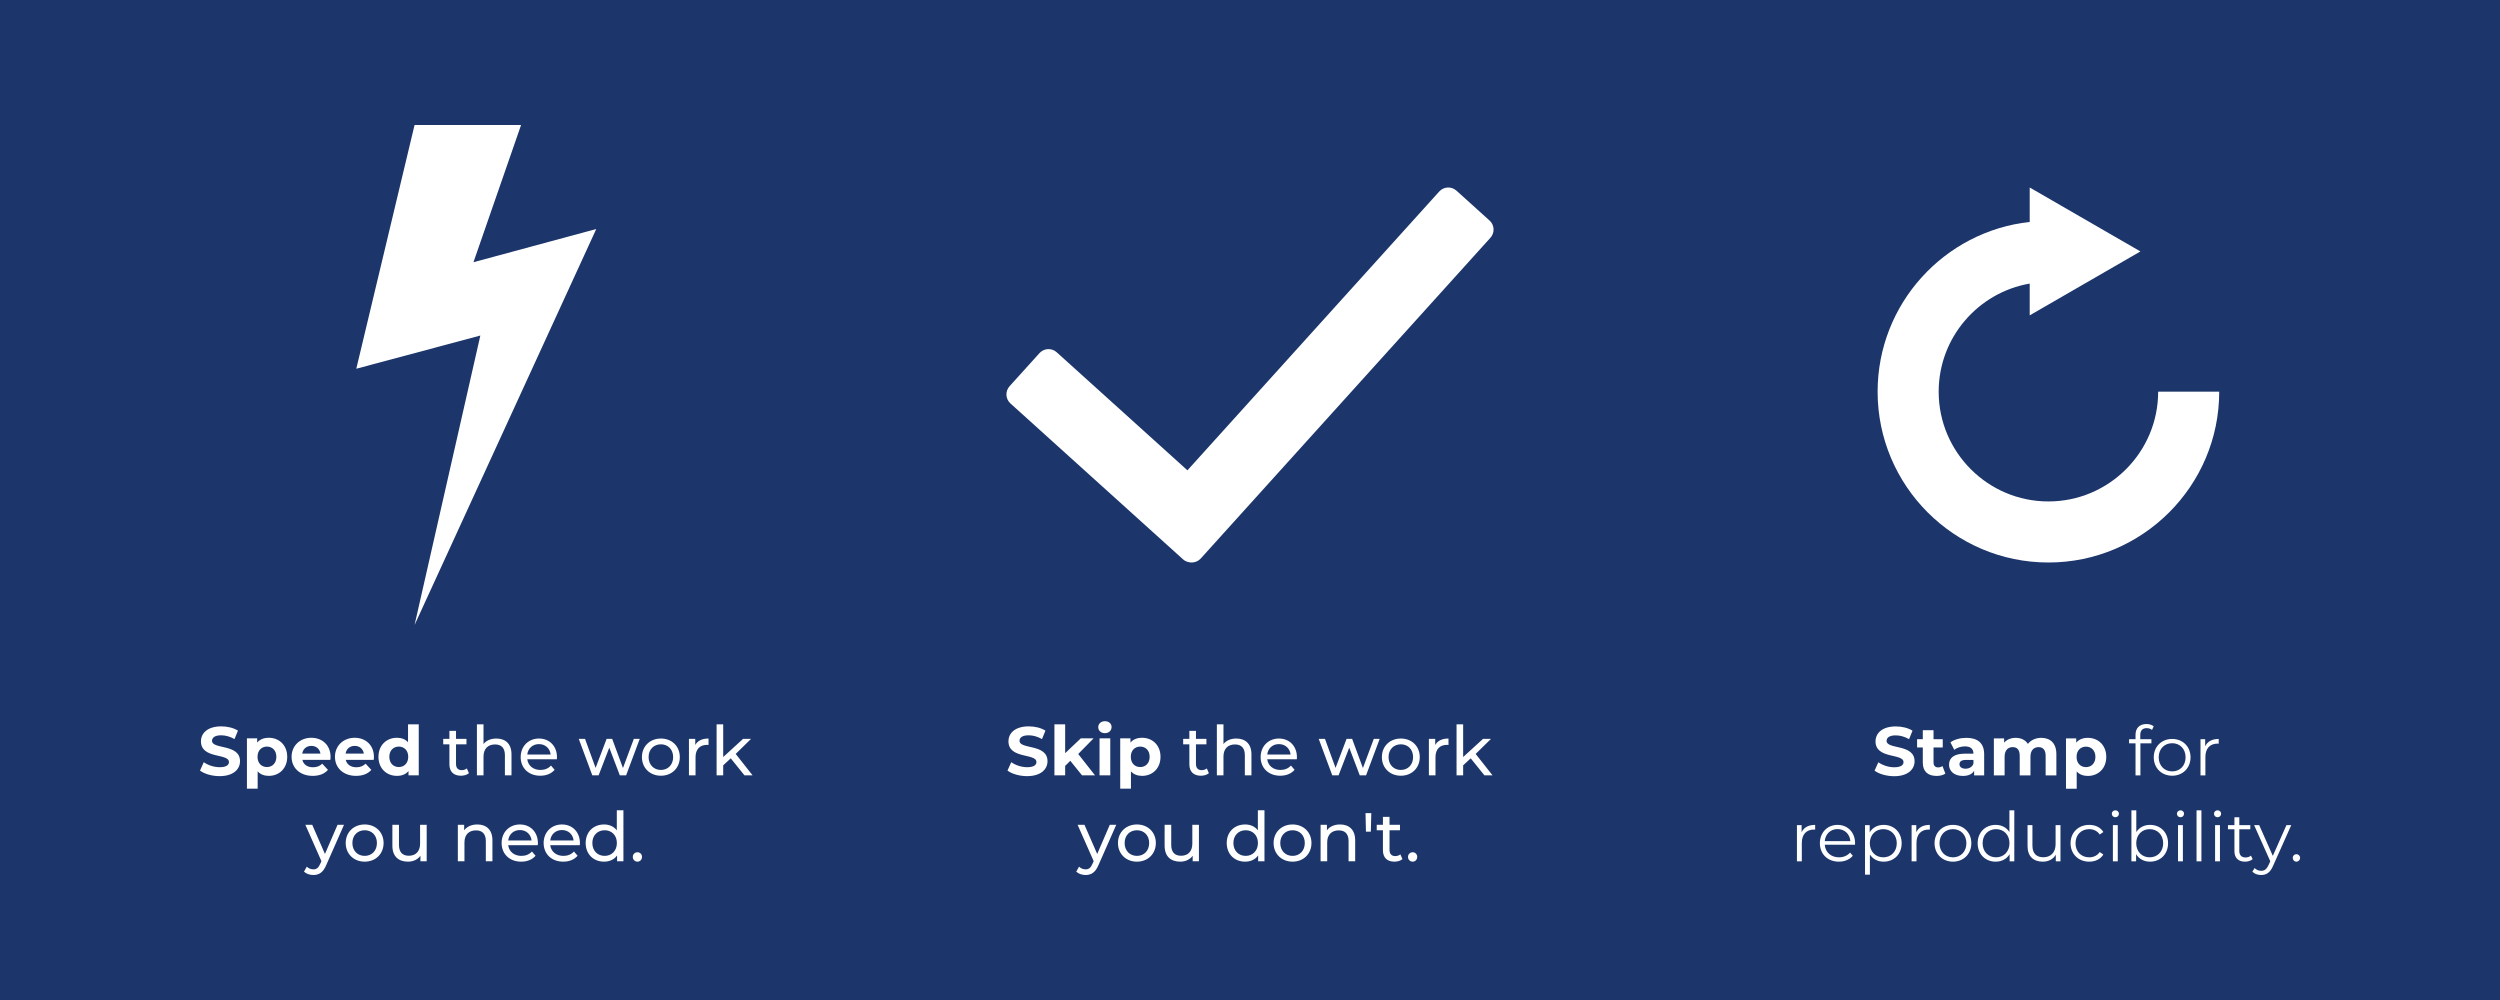
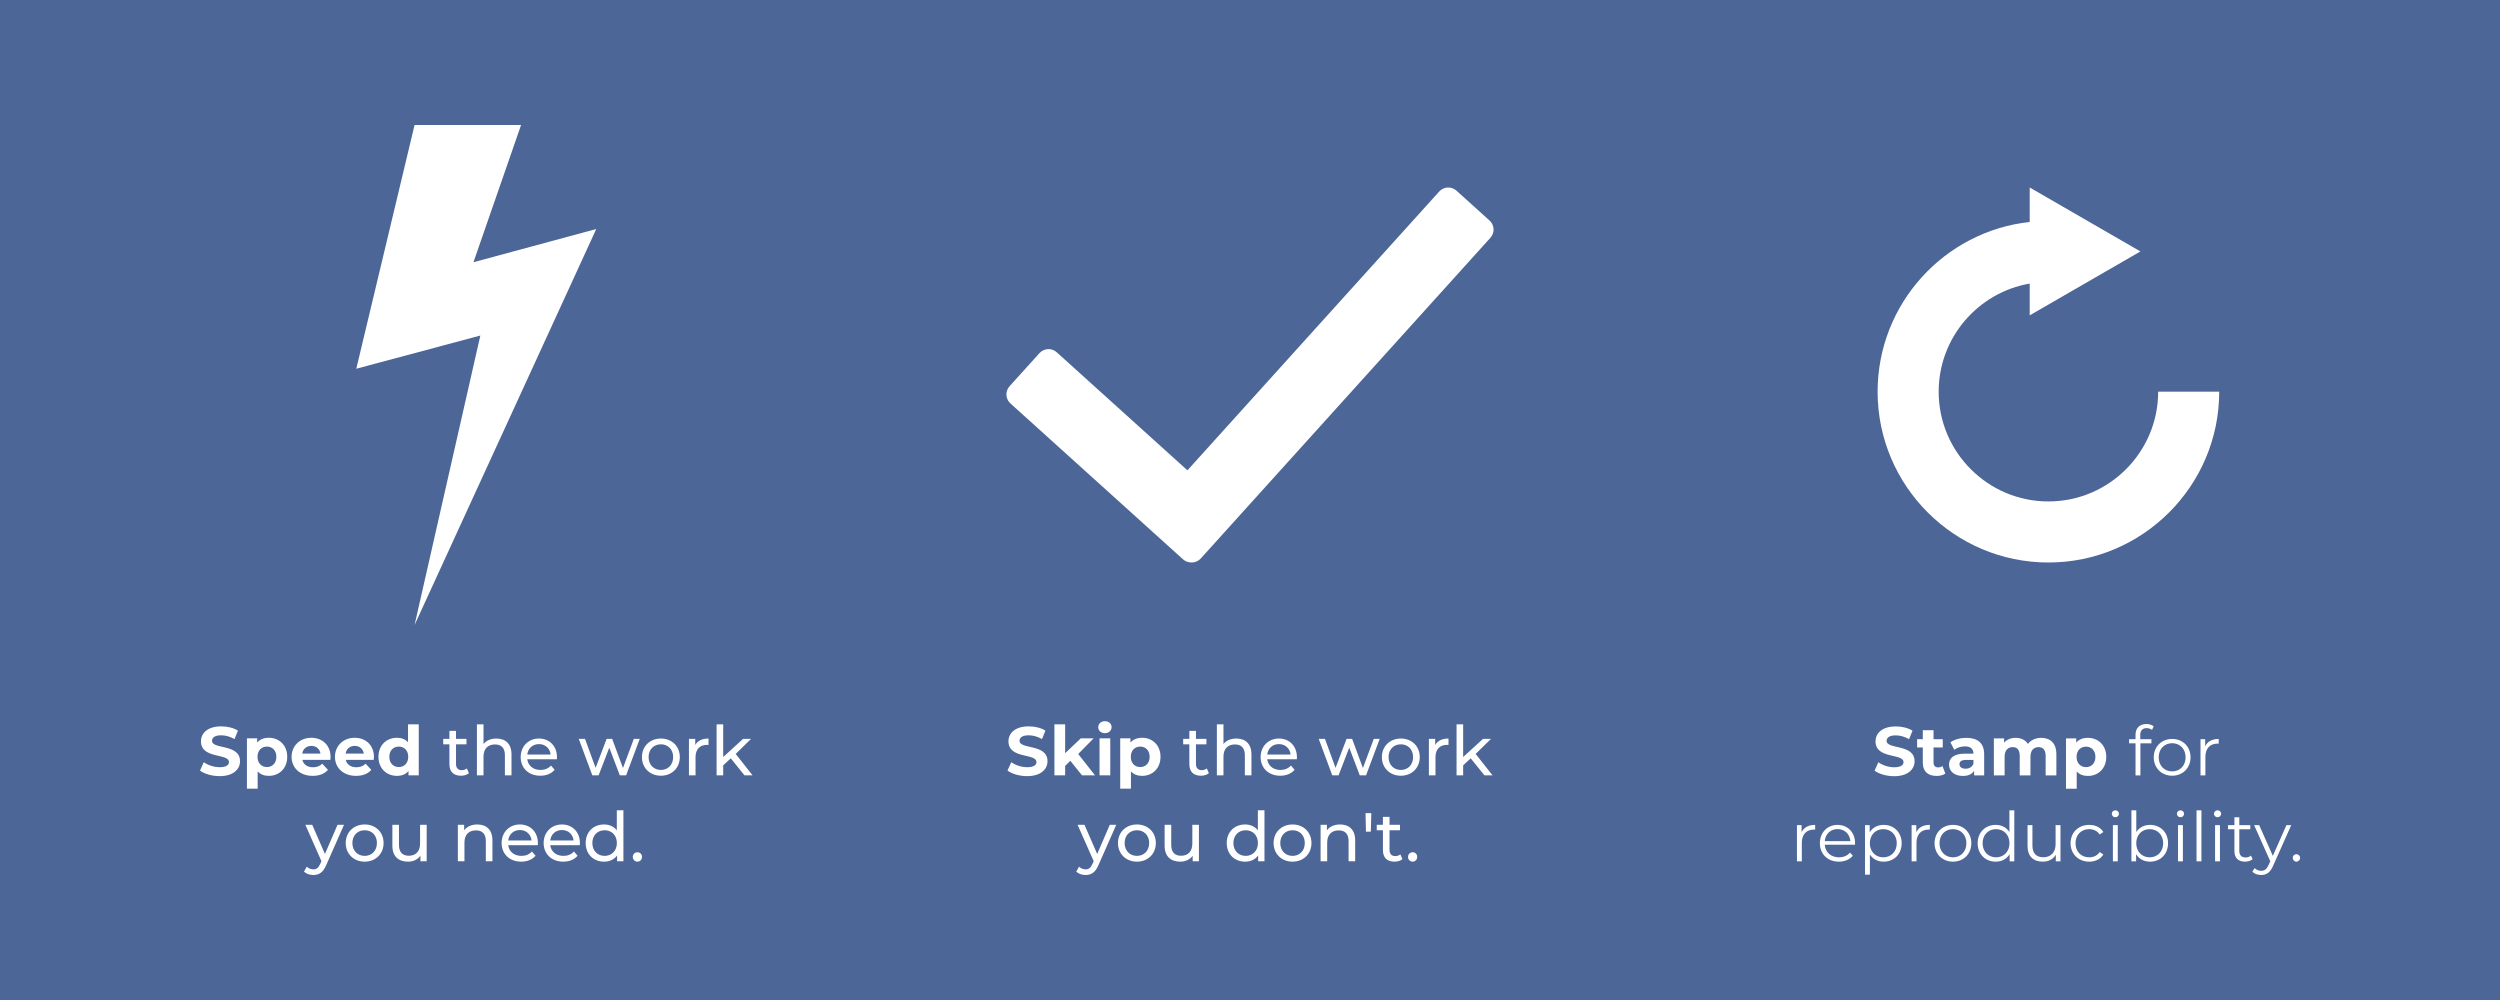
<svg xmlns="http://www.w3.org/2000/svg" width="1000" height="400" viewBox="0 0 1000 400" id="svg2" version="1.1">
  <defs id="defs4">
    <style id="style3422" type="text/css">
   
    .fil0 {fill:black}
   
  </style>
  </defs>
  <g id="layer1" transform="translate(0,-652.3622)">
    <text xml:space="preserve" style="font-style:normal;font-weight:normal;font-size:40px;line-height:125%;font-family:sans-serif;letter-spacing:0px;word-spacing:0px;fill:#000000;fill-opacity:1;stroke:none;stroke-width:1px;stroke-linecap:butt;stroke-linejoin:miter;stroke-opacity:1" x="308.571" y="338.076" id="text3336">
      <tspan id="tspan3338" x="308.571" y="338.076" />
    </text>
-     <rect style="fill:#1c366b;fill-opacity:1" id="rect3359" width="1000" height="400" x="0" y="652.362" />
+     <rect style="fill:#4c6697;fill-opacity:1" id="rect3359" width="1000" height="400" x="0" y="652.362" />
    <g style="font-style:normal;font-weight:normal;font-size:40px;line-height:125%;font-family:sans-serif;letter-spacing:0px;word-spacing:0px;fill:#ffffff;fill-opacity:1;stroke:none;stroke-width:1px;stroke-linecap:butt;stroke-linejoin:miter;stroke-opacity:1" id="text3361">
      <path style="font-style:normal;font-variant:normal;font-weight:bold;font-stretch:normal;font-size:27.5px;font-family:Montserrat;-inkscape-font-specification:'Montserrat Bold';fill:#ffffff" d="M 163.211 289.721 L 163.211 296.898 C 162.138 295.688 160.598 295.109 158.783 295.109 C 154.603 295.109 151.385 298.079 151.385 302.727 C 151.385 307.374 154.603 310.346 158.783 310.346 C 160.763 310.346 162.33 309.712 163.402 308.42 L 163.402 310.125 L 167.5 310.125 L 167.5 289.721 L 163.211 289.721 z M 190.766 289.721 L 190.766 310.125 L 193.406 310.125 L 193.406 302.617 C 193.406 299.455 195.22 297.777 198.025 297.777 C 200.528 297.777 201.959 299.179 201.959 302.039 L 201.959 310.125 L 204.598 310.125 L 204.598 301.738 C 204.598 297.448 202.096 295.412 198.549 295.412 C 196.321 295.412 194.506 296.211 193.406 297.613 L 193.406 289.721 L 190.766 289.721 z M 286.641 289.721 L 286.641 310.125 L 289.279 310.125 L 289.279 306.137 L 292.305 303.332 L 297.777 310.125 L 301.021 310.125 L 294.285 301.572 L 300.418 295.551 L 297.227 295.551 L 289.279 302.811 L 289.279 289.721 L 286.641 289.721 z M 88.498 290.545 C 83.026 290.545 80.385 293.267 80.385 296.539 C 80.385 303.689 91.578 301.216 91.578 304.818 C 91.578 306.001 90.505 306.881 87.865 306.881 C 85.555 306.881 83.134 306.056 81.512 304.873 L 80 308.227 C 81.705 309.547 84.785 310.455 87.838 310.455 C 93.338 310.455 96.006 307.706 96.006 304.488 C 96.006 297.421 84.812 299.868 84.812 296.32 C 84.812 295.11 85.831 294.119 88.471 294.119 C 90.176 294.119 92.017 294.615 93.805 295.633 L 95.18 292.25 C 93.392 291.123 90.918 290.545 88.498 290.545 z M 179.764 292.359 L 179.764 295.551 L 177.289 295.551 L 177.289 297.723 L 179.764 297.723 L 179.764 305.725 C 179.764 308.667 181.442 310.289 184.385 310.289 C 185.567 310.289 186.777 309.961 187.574 309.273 L 186.748 307.375 C 186.198 307.815 185.456 308.062 184.686 308.062 C 183.228 308.062 182.404 307.183 182.404 305.615 L 182.404 297.723 L 186.584 297.723 L 186.584 295.551 L 182.404 295.551 L 182.404 292.359 L 179.764 292.359 z M 107.518 295.109 C 105.538 295.109 103.944 295.743 102.871 297.035 L 102.871 295.33 L 98.773 295.33 L 98.773 315.461 L 103.062 315.461 L 103.062 308.557 C 104.162 309.767 105.675 310.346 107.518 310.346 C 111.67 310.346 114.889 307.374 114.889 302.727 C 114.889 298.079 111.67 295.109 107.518 295.109 z M 124.525 295.109 C 120.015 295.109 116.633 298.299 116.633 302.727 C 116.633 307.127 119.961 310.346 125.076 310.346 C 127.744 310.346 129.807 309.521 131.182 307.953 L 128.898 305.477 C 127.881 306.439 126.753 306.908 125.186 306.908 C 122.931 306.908 121.364 305.78 120.951 303.938 L 132.143 303.938 C 132.17 303.58 132.227 303.113 132.227 302.783 C 132.227 298.026 128.87 295.109 124.525 295.109 z M 141.875 295.109 C 137.365 295.109 133.982 298.299 133.982 302.727 C 133.982 307.127 137.309 310.346 142.424 310.346 C 145.091 310.346 147.154 309.521 148.529 307.953 L 146.246 305.477 C 145.229 306.439 144.103 306.908 142.535 306.908 C 140.28 306.908 138.711 305.78 138.299 303.938 L 149.492 303.938 C 149.52 303.58 149.574 303.113 149.574 302.783 C 149.574 298.026 146.22 295.109 141.875 295.109 z M 215.586 295.412 C 211.378 295.412 208.271 298.52 208.271 302.838 C 208.271 307.183 211.405 310.289 216.107 310.289 C 218.527 310.289 220.535 309.466 221.855 307.926 L 220.398 306.221 C 219.326 307.403 217.896 307.98 216.191 307.98 C 213.304 307.98 211.24 306.274 210.91 303.717 L 222.736 303.717 C 222.764 303.469 222.791 303.14 222.791 302.92 C 222.791 298.437 219.793 295.412 215.586 295.412 z M 264.361 295.412 C 259.989 295.412 256.771 298.493 256.771 302.838 C 256.771 307.183 259.989 310.289 264.361 310.289 C 268.734 310.289 271.924 307.183 271.924 302.838 C 271.924 298.493 268.734 295.412 264.361 295.412 z M 283.412 295.412 C 280.855 295.412 279.04 296.293 278.105 297.998 L 278.105 295.551 L 275.576 295.551 L 275.576 310.125 L 278.215 310.125 L 278.215 302.865 C 278.215 299.675 279.976 297.943 282.809 297.943 C 283.001 297.943 283.192 297.943 283.412 297.971 L 283.412 295.412 z M 231.504 295.551 L 236.922 310.125 L 239.451 310.125 L 243.715 299.07 L 247.922 310.125 L 250.451 310.125 L 255.896 295.551 L 253.531 295.551 L 249.188 307.211 L 244.869 295.551 L 242.643 295.551 L 238.242 307.154 L 234.008 295.551 L 231.504 295.551 z M 215.586 297.641 C 218.143 297.641 219.985 299.373 220.26 301.82 L 210.91 301.82 C 211.185 299.345 213.056 297.641 215.586 297.641 z M 264.361 297.723 C 267.166 297.723 269.256 299.73 269.256 302.838 C 269.256 305.945 267.166 307.98 264.361 307.98 C 261.556 307.98 259.439 305.945 259.439 302.838 C 259.439 299.73 261.556 297.723 264.361 297.723 z M 124.553 298.355 C 126.478 298.355 127.881 299.566 128.184 301.436 L 120.896 301.436 C 121.199 299.538 122.6 298.355 124.553 298.355 z M 141.902 298.355 C 143.827 298.355 145.229 299.566 145.531 301.436 L 138.244 301.436 C 138.547 299.538 139.95 298.355 141.902 298.355 z M 106.775 298.631 C 108.92 298.631 110.543 300.169 110.543 302.727 C 110.543 305.284 108.92 306.824 106.775 306.824 C 104.63 306.824 103.008 305.284 103.008 302.727 C 103.008 300.169 104.63 298.631 106.775 298.631 z M 159.525 298.631 C 161.643 298.631 163.293 300.169 163.293 302.727 C 163.293 305.284 161.643 306.824 159.525 306.824 C 157.38 306.824 155.73 305.284 155.73 302.727 C 155.73 300.169 157.38 298.631 159.525 298.631 z M 246.725 324.096 L 246.725 332.125 C 245.515 330.558 243.699 329.787 241.637 329.787 C 237.374 329.787 234.268 332.758 234.268 337.213 C 234.268 341.668 237.374 344.664 241.637 344.664 C 243.782 344.664 245.651 343.839 246.834 342.189 L 246.834 344.5 L 249.365 344.5 L 249.365 324.096 L 246.725 324.096 z M 145.875 329.787 C 141.502 329.787 138.285 332.868 138.285 337.213 C 138.285 341.558 141.502 344.664 145.875 344.664 C 150.248 344.664 153.438 341.558 153.438 337.213 C 153.438 332.868 150.248 329.787 145.875 329.787 z M 190.922 329.787 C 188.612 329.787 186.74 330.64 185.668 332.125 L 185.668 329.926 L 183.139 329.926 L 183.139 344.5 L 185.779 344.5 L 185.779 336.992 C 185.779 333.83 187.593 332.152 190.398 332.152 C 192.901 332.152 194.332 333.554 194.332 336.414 L 194.332 344.5 L 196.971 344.5 L 196.971 336.113 C 196.971 331.823 194.469 329.787 190.922 329.787 z M 207.959 329.787 C 203.751 329.787 200.645 332.895 200.645 337.213 C 200.645 341.558 203.778 344.664 208.48 344.664 C 210.9 344.664 212.909 343.841 214.229 342.301 L 212.771 340.596 C 211.699 341.778 210.269 342.355 208.564 342.355 C 205.677 342.355 203.613 340.649 203.283 338.092 L 215.109 338.092 C 215.137 337.844 215.164 337.515 215.164 337.295 C 215.164 332.812 212.166 329.787 207.959 329.787 z M 224.77 329.787 C 220.562 329.787 217.455 332.895 217.455 337.213 C 217.455 341.558 220.59 344.664 225.293 344.664 C 227.713 344.664 229.721 343.841 231.041 342.301 L 229.582 340.596 C 228.51 341.778 227.08 342.355 225.375 342.355 C 222.488 342.355 220.426 340.649 220.096 338.092 L 231.92 338.092 C 231.947 337.844 231.975 337.515 231.975 337.295 C 231.975 332.812 228.977 329.787 224.77 329.787 z M 122.145 329.926 L 128.578 344.473 L 128.111 345.49 C 127.396 347.168 126.599 347.744 125.334 347.744 C 124.344 347.744 123.436 347.359 122.721 346.672 L 121.594 348.652 C 122.501 349.532 123.931 350 125.334 350 C 127.561 350 129.239 349.037 130.531 345.957 L 137.6 329.926 L 135.014 329.926 L 129.98 341.586 L 124.895 329.926 L 122.145 329.926 z M 156.951 329.926 L 156.951 338.312 C 156.951 342.603 159.453 344.664 163.221 344.664 C 165.283 344.664 167.099 343.813 168.172 342.301 L 168.172 344.5 L 170.674 344.5 L 170.674 329.926 L 168.033 329.926 L 168.033 337.461 C 168.033 340.596 166.273 342.301 163.523 342.301 C 161.021 342.301 159.592 340.87 159.592 338.01 L 159.592 329.926 L 156.951 329.926 z M 207.959 332.016 C 210.516 332.016 212.358 333.748 212.633 336.195 L 203.283 336.195 C 203.558 333.72 205.429 332.016 207.959 332.016 z M 224.77 332.016 C 227.327 332.016 229.17 333.748 229.445 336.195 L 220.096 336.195 C 220.371 333.72 222.24 332.016 224.77 332.016 z M 145.875 332.098 C 148.68 332.098 150.77 334.105 150.77 337.213 C 150.77 340.32 148.68 342.355 145.875 342.355 C 143.07 342.355 140.953 340.32 140.953 337.213 C 140.953 334.105 143.07 332.098 145.875 332.098 z M 241.857 332.098 C 244.635 332.098 246.752 334.105 246.752 337.213 C 246.752 340.32 244.635 342.355 241.857 342.355 C 239.052 342.355 236.934 340.32 236.934 337.213 C 236.934 334.105 239.052 332.098 241.857 332.098 z M 254.992 340.898 C 253.975 340.898 253.121 341.668 253.121 342.768 C 253.121 343.868 253.975 344.664 254.992 344.664 C 255.982 344.664 256.807 343.868 256.807 342.768 C 256.807 341.668 255.982 340.898 254.992 340.898 z " transform="translate(0,652.3622)" id="path4157" />
    </g>
    <g style="font-style:normal;font-weight:normal;font-size:40px;line-height:125%;font-family:sans-serif;letter-spacing:0px;word-spacing:0px;fill:#ffffff;fill-opacity:1;stroke:none;stroke-width:1px;stroke-linecap:butt;stroke-linejoin:miter;stroke-opacity:1" id="text3361-5">
      <path style="font-style:normal;font-variant:normal;font-weight:bold;font-stretch:normal;font-size:27.5px;font-family:Montserrat;-inkscape-font-specification:'Montserrat Bold';fill:#ffffff" d="M 441.963 288.482 C 440.368 288.482 439.295 289.527 439.295 290.875 C 439.295 292.223 440.368 293.268 441.963 293.268 C 443.558 293.268 444.629 292.223 444.629 290.793 C 444.629 289.473 443.558 288.482 441.963 288.482 z M 421.77 289.721 L 421.77 310.125 L 426.061 310.125 L 426.061 306.357 L 428.123 304.322 L 432.799 310.125 L 437.996 310.125 L 431.285 301.6 L 437.445 295.33 L 432.33 295.33 L 426.061 301.27 L 426.061 289.721 L 421.77 289.721 z M 486.746 289.721 L 486.746 310.125 L 489.387 310.125 L 489.387 302.617 C 489.387 299.455 491.201 297.777 494.006 297.777 C 496.508 297.777 497.939 299.179 497.939 302.039 L 497.939 310.125 L 500.578 310.125 L 500.578 301.738 C 500.578 297.448 498.077 295.412 494.529 295.412 C 492.302 295.412 490.487 296.211 489.387 297.613 L 489.387 289.721 L 486.746 289.721 z M 582.619 289.721 L 582.619 310.125 L 585.26 310.125 L 585.26 306.137 L 588.285 303.332 L 593.758 310.125 L 597.002 310.125 L 590.266 301.572 L 596.398 295.551 L 593.207 295.551 L 585.26 302.811 L 585.26 289.721 L 582.619 289.721 z M 411.494 290.545 C 406.022 290.545 403.383 293.267 403.383 296.539 C 403.383 303.689 414.574 301.216 414.574 304.818 C 414.574 306.001 413.501 306.881 410.861 306.881 C 408.551 306.881 406.132 306.056 404.51 304.873 L 402.996 308.227 C 404.701 309.547 407.781 310.455 410.834 310.455 C 416.334 310.455 419.002 307.706 419.002 304.488 C 419.002 297.421 407.809 299.868 407.809 296.32 C 407.809 295.11 408.827 294.119 411.467 294.119 C 413.172 294.119 415.015 294.615 416.803 295.633 L 418.178 292.25 C 416.39 291.123 413.914 290.545 411.494 290.545 z M 475.744 292.359 L 475.744 295.551 L 473.27 295.551 L 473.27 297.723 L 475.744 297.723 L 475.744 305.725 C 475.744 308.667 477.423 310.289 480.365 310.289 C 481.548 310.289 482.757 309.961 483.555 309.273 L 482.729 307.375 C 482.179 307.815 481.436 308.062 480.666 308.062 C 479.209 308.062 478.385 307.183 478.385 305.615 L 478.385 297.723 L 482.564 297.723 L 482.564 295.551 L 478.385 295.551 L 478.385 292.359 L 475.744 292.359 z M 456.834 295.109 C 454.854 295.109 453.258 295.743 452.186 297.035 L 452.186 295.33 L 448.088 295.33 L 448.088 315.461 L 452.379 315.461 L 452.379 308.557 C 453.479 309.767 454.991 310.346 456.834 310.346 C 460.986 310.346 464.203 307.374 464.203 302.727 C 464.203 298.079 460.986 295.109 456.834 295.109 z M 439.816 295.33 L 439.816 310.125 L 444.107 310.125 L 444.107 295.33 L 439.816 295.33 z M 511.566 295.412 C 507.359 295.412 504.252 298.52 504.252 302.838 C 504.252 307.183 507.385 310.289 512.088 310.289 C 514.508 310.289 516.516 309.466 517.836 307.926 L 516.379 306.221 C 515.306 307.403 513.877 307.98 512.172 307.98 C 509.284 307.98 507.221 306.274 506.891 303.717 L 518.717 303.717 C 518.744 303.469 518.771 303.14 518.771 302.92 C 518.771 298.437 515.774 295.412 511.566 295.412 z M 560.342 295.412 C 555.969 295.412 552.752 298.493 552.752 302.838 C 552.752 307.183 555.969 310.289 560.342 310.289 C 564.714 310.289 567.904 307.183 567.904 302.838 C 567.904 298.493 564.714 295.412 560.342 295.412 z M 579.393 295.412 C 576.835 295.412 575.021 296.293 574.086 297.998 L 574.086 295.551 L 571.555 295.551 L 571.555 310.125 L 574.195 310.125 L 574.195 302.865 C 574.195 299.675 575.957 297.943 578.789 297.943 C 578.982 297.943 579.173 297.943 579.393 297.971 L 579.393 295.412 z M 527.484 295.551 L 532.902 310.125 L 535.432 310.125 L 539.695 299.07 L 543.902 310.125 L 546.432 310.125 L 551.877 295.551 L 549.512 295.551 L 545.168 307.211 L 540.85 295.551 L 538.623 295.551 L 534.223 307.154 L 529.986 295.551 L 527.484 295.551 z M 511.566 297.641 C 514.124 297.641 515.965 299.373 516.24 301.82 L 506.891 301.82 C 507.166 299.345 509.036 297.641 511.566 297.641 z M 560.342 297.723 C 563.147 297.723 565.236 299.73 565.236 302.838 C 565.236 305.945 563.147 307.98 560.342 307.98 C 557.537 307.98 555.42 305.945 555.42 302.838 C 555.42 299.73 557.537 297.723 560.342 297.723 z M 456.092 298.631 C 458.237 298.631 459.859 300.169 459.859 302.727 C 459.859 305.284 458.237 306.824 456.092 306.824 C 453.947 306.824 452.324 305.284 452.324 302.727 C 452.324 300.169 453.947 298.631 456.092 298.631 z M 503.146 324.096 L 503.146 332.125 C 501.936 330.558 500.121 329.787 498.059 329.787 C 493.796 329.787 490.689 332.758 490.689 337.213 C 490.689 341.668 493.796 344.664 498.059 344.664 C 500.204 344.664 502.073 343.839 503.256 342.189 L 503.256 344.5 L 505.787 344.5 L 505.787 324.096 L 503.146 324.096 z M 546.213 325.25 L 546.377 332.676 L 548.33 332.676 L 548.523 325.25 L 546.213 325.25 z M 553.168 326.734 L 553.168 329.926 L 550.693 329.926 L 550.693 332.098 L 553.168 332.098 L 553.168 340.1 C 553.168 343.042 554.847 344.664 557.789 344.664 C 558.972 344.664 560.181 344.336 560.979 343.648 L 560.154 341.75 C 559.604 342.19 558.862 342.438 558.092 342.438 C 556.634 342.438 555.809 341.558 555.809 339.99 L 555.809 332.098 L 559.988 332.098 L 559.988 329.926 L 555.809 329.926 L 555.809 326.734 L 553.168 326.734 z M 454.773 329.787 C 450.401 329.787 447.184 332.868 447.184 337.213 C 447.184 341.558 450.401 344.664 454.773 344.664 C 459.146 344.664 462.336 341.558 462.336 337.213 C 462.336 332.868 459.146 329.787 454.773 329.787 z M 517.023 329.787 C 512.651 329.787 509.434 332.868 509.434 337.213 C 509.434 341.558 512.651 344.664 517.023 344.664 C 521.396 344.664 524.586 341.558 524.586 337.213 C 524.586 332.868 521.396 329.787 517.023 329.787 z M 536.02 329.787 C 533.71 329.787 531.84 330.64 530.768 332.125 L 530.768 329.926 L 528.238 329.926 L 528.238 344.5 L 530.877 344.5 L 530.877 336.992 C 530.877 333.83 532.693 332.152 535.498 332.152 C 538.001 332.152 539.43 333.554 539.43 336.414 L 539.43 344.5 L 542.07 344.5 L 542.07 336.113 C 542.07 331.823 539.567 329.787 536.02 329.787 z M 431.041 329.926 L 437.477 344.473 L 437.01 345.49 C 436.295 347.168 435.497 347.744 434.232 347.744 C 433.242 347.744 432.334 347.359 431.619 346.672 L 430.492 348.652 C 431.4 349.532 432.83 350 434.232 350 C 436.46 350 438.137 349.037 439.43 345.957 L 446.496 329.926 L 443.912 329.926 L 438.879 341.586 L 433.791 329.926 L 431.041 329.926 z M 465.85 329.926 L 465.85 338.312 C 465.85 342.603 468.352 344.664 472.119 344.664 C 474.182 344.664 475.996 343.813 477.068 342.301 L 477.068 344.5 L 479.572 344.5 L 479.572 329.926 L 476.932 329.926 L 476.932 337.461 C 476.932 340.596 475.172 342.301 472.422 342.301 C 469.919 342.301 468.49 340.87 468.49 338.01 L 468.49 329.926 L 465.85 329.926 z M 454.773 332.098 C 457.578 332.098 459.668 334.105 459.668 337.213 C 459.668 340.32 457.578 342.355 454.773 342.355 C 451.968 342.355 449.852 340.32 449.852 337.213 C 449.852 334.105 451.968 332.098 454.773 332.098 z M 498.279 332.098 C 501.057 332.098 503.174 334.105 503.174 337.213 C 503.174 340.32 501.057 342.355 498.279 342.355 C 495.474 342.355 493.357 340.32 493.357 337.213 C 493.357 334.105 495.474 332.098 498.279 332.098 z M 517.023 332.098 C 519.828 332.098 521.92 334.105 521.92 337.213 C 521.92 340.32 519.828 342.355 517.023 342.355 C 514.218 342.355 512.102 340.32 512.102 337.213 C 512.102 334.105 514.218 332.098 517.023 332.098 z M 565.072 340.898 C 564.055 340.898 563.201 341.668 563.201 342.768 C 563.201 343.868 564.055 344.664 565.072 344.664 C 566.062 344.664 566.887 343.868 566.887 342.768 C 566.887 341.668 566.062 340.898 565.072 340.898 z " transform="translate(0,652.3622)" id="path4199" />
    </g>
    <g style="font-style:normal;font-weight:normal;font-size:40px;line-height:125%;font-family:sans-serif;letter-spacing:0px;word-spacing:0px;fill:#ffffff;fill-opacity:1;stroke:none;stroke-width:1px;stroke-linecap:butt;stroke-linejoin:miter;stroke-opacity:1" id="text3361-8">
      <path style="font-style:normal;font-variant:normal;font-weight:bold;font-stretch:normal;font-size:27.5px;font-family:montserrat;-inkscape-font-specification:'montserrat Bold';text-align:center;text-anchor:middle;fill:#ffffff" d="M 858.586 289.609 C 855.753 289.609 854.213 291.315 854.213 293.9 L 854.213 295.688 L 851.627 295.688 L 851.627 297.338 L 854.213 297.338 L 854.213 310.152 L 856.166 310.152 L 856.166 297.338 L 860.564 297.338 L 860.564 295.688 L 856.109 295.688 L 856.109 293.982 C 856.109 292.195 856.99 291.26 858.668 291.26 C 859.493 291.26 860.263 291.507 860.812 291.975 L 861.473 290.518 C 860.758 289.913 859.658 289.609 858.586 289.609 z M 758.324 290.572 C 752.852 290.572 750.211 293.296 750.211 296.568 C 750.211 303.718 761.404 301.243 761.404 304.846 C 761.404 306.028 760.331 306.908 757.691 306.908 C 755.381 306.908 752.96 306.083 751.338 304.9 L 749.826 308.256 C 751.531 309.576 754.612 310.482 757.664 310.482 C 763.164 310.482 765.83 307.733 765.83 304.516 C 765.83 297.448 754.639 299.895 754.639 296.348 C 754.639 295.138 755.655 294.148 758.295 294.148 C 760 294.148 761.843 294.643 763.631 295.66 L 765.006 292.277 C 763.218 291.15 760.744 290.572 758.324 290.572 z M 769.121 292.086 L 769.121 295.688 L 766.84 295.688 L 766.84 298.988 L 769.121 298.988 L 769.121 305.064 C 769.121 308.584 771.156 310.373 774.648 310.373 C 775.968 310.373 777.263 310.07 778.143 309.438 L 776.986 306.412 C 776.519 306.77 775.886 306.963 775.254 306.963 C 774.099 306.963 773.412 306.275 773.412 305.01 L 773.412 298.988 L 777.098 298.988 L 777.098 295.688 L 773.412 295.688 L 773.412 292.086 L 769.121 292.086 z M 786.545 295.137 C 784.18 295.137 781.787 295.771 780.164 296.926 L 781.705 299.922 C 782.778 299.069 784.399 298.547 785.967 298.547 C 788.277 298.547 789.377 299.62 789.377 301.463 L 785.967 301.463 C 781.457 301.463 779.615 303.278 779.615 305.891 C 779.615 308.448 781.678 310.373 785.143 310.373 C 787.315 310.373 788.855 309.658 789.652 308.311 L 789.652 310.152 L 793.666 310.152 L 793.666 301.711 C 793.666 297.228 791.055 295.137 786.545 295.137 z M 806.295 295.137 C 804.397 295.137 802.746 295.798 801.646 297.062 L 801.646 295.357 L 797.549 295.357 L 797.549 310.152 L 801.84 310.152 L 801.84 302.727 C 801.84 300.087 803.186 298.85 805.084 298.85 C 806.871 298.85 807.889 299.949 807.889 302.342 L 807.889 310.152 L 812.18 310.152 L 812.18 302.727 C 812.18 300.087 813.526 298.85 815.451 298.85 C 817.184 298.85 818.258 299.949 818.258 302.342 L 818.258 310.152 L 822.547 310.152 L 822.547 301.682 C 822.547 297.172 820.016 295.137 816.496 295.137 C 814.269 295.137 812.345 296.044 811.162 297.557 C 810.117 295.934 808.357 295.137 806.295 295.137 z M 835.137 295.137 C 833.157 295.137 831.563 295.77 830.49 297.062 L 830.49 295.357 L 826.393 295.357 L 826.393 315.488 L 830.682 315.488 L 830.682 308.586 C 831.782 309.796 833.294 310.373 835.137 310.373 C 839.289 310.373 842.508 307.403 842.508 302.756 C 842.508 298.108 839.289 295.137 835.137 295.137 z M 868.873 295.578 C 864.638 295.578 861.502 298.63 861.502 302.92 C 861.502 307.21 864.638 310.289 868.873 310.289 C 873.108 310.289 876.215 307.21 876.215 302.92 C 876.215 298.63 873.108 295.578 868.873 295.578 z M 887.488 295.578 C 884.821 295.578 882.978 296.595 882.07 298.52 L 882.07 295.688 L 880.201 295.688 L 880.201 310.152 L 882.154 310.152 L 882.154 302.783 C 882.154 299.373 883.996 297.447 887.021 297.447 C 887.159 297.447 887.323 297.475 887.488 297.475 L 887.488 295.578 z M 868.873 297.283 C 871.953 297.283 874.234 299.537 874.234 302.92 C 874.234 306.302 871.953 308.557 868.873 308.557 C 865.793 308.557 863.482 306.302 863.482 302.92 C 863.482 299.537 865.793 297.283 868.873 297.283 z M 834.395 298.658 C 836.54 298.658 838.162 300.198 838.162 302.756 C 838.162 305.313 836.54 306.852 834.395 306.852 C 832.25 306.852 830.627 305.313 830.627 302.756 C 830.627 300.198 832.25 298.658 834.395 298.658 z M 786.434 303.965 L 789.377 303.965 L 789.377 305.477 C 788.882 306.824 787.645 307.484 786.215 307.484 C 784.702 307.484 783.795 306.77 783.795 305.697 C 783.795 304.707 784.426 303.965 786.434 303.965 z M 803.766 324.123 L 803.766 332.812 C 802.556 330.942 800.576 329.953 798.266 329.953 C 794.141 329.953 791.061 332.922 791.061 337.295 C 791.061 341.667 794.141 344.664 798.266 344.664 C 800.658 344.664 802.665 343.62 803.848 341.668 L 803.848 344.527 L 805.719 344.527 L 805.719 324.123 L 803.766 324.123 z M 846.145 324.123 C 845.347 324.123 844.715 324.756 844.715 325.498 C 844.715 326.268 845.347 326.9 846.145 326.9 C 846.97 326.9 847.574 326.268 847.574 325.471 C 847.574 324.728 846.942 324.123 846.145 324.123 z M 852.566 324.123 L 852.566 344.527 L 854.438 344.527 L 854.438 341.668 C 855.62 343.62 857.627 344.664 860.02 344.664 C 864.145 344.664 867.225 341.667 867.225 337.295 C 867.225 332.922 864.145 329.953 860.02 329.953 C 857.71 329.953 855.73 330.942 854.52 332.812 L 854.52 324.123 L 852.566 324.123 z M 872.195 324.123 C 871.398 324.123 870.764 324.756 870.764 325.498 C 870.764 326.268 871.398 326.9 872.195 326.9 C 873.02 326.9 873.625 326.268 873.625 325.471 C 873.625 324.728 872.993 324.123 872.195 324.123 z M 878.617 324.123 L 878.617 344.527 L 880.568 344.527 L 880.568 324.123 L 878.617 324.123 z M 887.02 324.123 C 886.222 324.123 885.588 324.756 885.588 325.498 C 885.588 326.268 886.222 326.9 887.02 326.9 C 887.845 326.9 888.449 326.268 888.449 325.471 C 888.449 324.728 887.817 324.123 887.02 324.123 z M 893.771 326.9 L 893.771 330.062 L 891.186 330.062 L 891.186 331.713 L 893.771 331.713 L 893.771 340.457 C 893.771 343.125 895.283 344.664 898.006 344.664 C 899.133 344.664 900.289 344.336 901.059 343.648 L 900.371 342.244 C 899.821 342.739 899.024 342.988 898.227 342.988 C 896.604 342.988 895.723 342.053 895.723 340.348 L 895.723 331.713 L 900.123 331.713 L 900.123 330.062 L 895.723 330.062 L 895.723 326.9 L 893.771 326.9 z M 726.061 329.953 C 723.393 329.953 721.55 330.97 720.643 332.895 L 720.643 330.062 L 718.773 330.062 L 718.773 344.527 L 720.725 344.527 L 720.725 337.158 C 720.725 333.748 722.569 331.822 725.594 331.822 C 725.731 331.822 725.896 331.85 726.061 331.85 L 726.061 329.953 z M 735.018 329.953 C 730.948 329.953 727.951 333.005 727.951 337.295 C 727.951 341.585 731.031 344.664 735.541 344.664 C 737.824 344.664 739.831 343.841 741.123 342.301 L 740.023 341.035 C 738.923 342.3 737.356 342.932 735.596 342.932 C 732.433 342.932 730.122 340.925 729.902 337.9 L 742.002 337.9 C 742.002 337.68 742.029 337.46 742.029 337.295 C 742.029 332.95 739.088 329.953 735.018 329.953 z M 753.457 329.953 C 751.065 329.953 749.058 330.997 747.875 332.922 L 747.875 330.062 L 746.004 330.062 L 746.004 349.863 L 747.957 349.863 L 747.957 341.805 C 749.167 343.675 751.147 344.664 753.457 344.664 C 757.582 344.664 760.662 341.695 760.662 337.295 C 760.662 332.922 757.582 329.953 753.457 329.953 z M 771.93 329.953 C 769.262 329.953 767.419 330.97 766.512 332.895 L 766.512 330.062 L 764.643 330.062 L 764.643 344.527 L 766.594 344.527 L 766.594 337.158 C 766.594 333.748 768.438 331.822 771.463 331.822 C 771.6 331.822 771.765 331.85 771.93 331.85 L 771.93 329.953 z M 781.189 329.953 C 776.954 329.953 773.82 333.005 773.82 337.295 C 773.82 341.585 776.954 344.664 781.189 344.664 C 785.424 344.664 788.531 341.585 788.531 337.295 C 788.531 333.005 785.424 329.953 781.189 329.953 z M 835.682 329.953 C 831.364 329.953 828.229 332.977 828.229 337.295 C 828.229 341.612 831.364 344.664 835.682 344.664 C 838.129 344.664 840.191 343.675 841.346 341.805 L 839.889 340.814 C 838.899 342.272 837.359 342.932 835.682 342.932 C 832.519 342.932 830.209 340.705 830.209 337.295 C 830.209 333.912 832.519 331.658 835.682 331.658 C 837.359 331.658 838.899 332.345 839.889 333.803 L 841.346 332.812 C 840.191 330.915 838.129 329.953 835.682 329.953 z M 811.018 330.062 L 811.018 338.449 C 811.018 342.602 813.438 344.664 817.123 344.664 C 819.433 344.664 821.303 343.647 822.32 341.887 L 822.32 344.527 L 824.191 344.527 L 824.191 330.062 L 822.238 330.062 L 822.238 337.652 C 822.238 340.952 820.341 342.904 817.316 342.904 C 814.566 342.904 812.971 341.338 812.971 338.258 L 812.971 330.062 L 811.018 330.062 z M 845.154 330.062 L 845.154 344.527 L 847.107 344.527 L 847.107 330.062 L 845.154 330.062 z M 871.205 330.062 L 871.205 344.527 L 873.156 344.527 L 873.156 330.062 L 871.205 330.062 z M 886.029 330.062 L 886.029 344.527 L 887.98 344.527 L 887.98 330.062 L 886.029 330.062 z M 901.648 330.062 L 908.111 344.5 L 907.479 345.902 C 906.654 347.717 905.775 348.322 904.482 348.322 C 903.437 348.322 902.557 347.938 901.842 347.223 L 900.934 348.68 C 901.814 349.56 903.108 350 904.455 350 C 906.518 350 908.058 349.092 909.268 346.26 L 916.5 330.062 L 914.574 330.062 L 909.129 342.355 L 903.684 330.062 L 901.648 330.062 z M 735.018 331.631 C 737.85 331.631 739.913 333.611 740.16 336.443 L 729.902 336.443 C 730.15 333.611 732.213 331.631 735.018 331.631 z M 753.32 331.658 C 756.373 331.658 758.709 333.94 758.709 337.295 C 758.709 340.677 756.373 342.932 753.32 342.932 C 750.24 342.932 747.93 340.677 747.93 337.295 C 747.93 333.94 750.24 331.658 753.32 331.658 z M 781.189 331.658 C 784.269 331.658 786.553 333.912 786.553 337.295 C 786.553 340.677 784.269 342.932 781.189 342.932 C 778.109 342.932 775.799 340.677 775.799 337.295 C 775.799 333.912 778.109 331.658 781.189 331.658 z M 798.43 331.658 C 801.482 331.658 803.793 333.912 803.793 337.295 C 803.793 340.677 801.482 342.932 798.43 342.932 C 795.35 342.932 793.041 340.677 793.041 337.295 C 793.041 333.912 795.35 331.658 798.43 331.658 z M 859.883 331.658 C 862.935 331.658 865.271 333.912 865.271 337.295 C 865.271 340.677 862.935 342.932 859.883 342.932 C 856.803 342.932 854.492 340.677 854.492 337.295 C 854.492 333.912 856.803 331.658 859.883 331.658 z M 918.555 341.668 C 917.757 341.668 917.098 342.3 917.098 343.152 C 917.098 344.005 917.757 344.664 918.555 344.664 C 919.352 344.664 920.041 344.005 920.041 343.152 C 920.041 342.3 919.352 341.668 918.555 341.668 z " transform="translate(0,652.3622)" id="path4241" />
    </g>
    <g style="clip-rule:evenodd;fill:#ffffff;fill-rule:evenodd;image-rendering:optimizeQuality;shape-rendering:geometricPrecision;text-rendering:geometricPrecision" id="g3424" transform="matrix(0.2506266,0,0,0.2506266,142.516,702.3622)">
      <polygon style="fill:#ffffff" class="fil0" points="93,798 383,166 187,219 263,0 93,0 0,389 198,336 " id="polygon3426" />
    </g>
    <g id="g3445" transform="matrix(1.628205,0,0,1.628205,737.9564,720.952)" style="fill:#ffffff">
      <path style="fill:#ffffff" d="m 76.961,54.103 c 0,14.866 -12.095,26.961 -26.961,26.961 -14.866,0 -26.961,-12.095 -26.961,-26.961 0,-13.299 9.682,-24.372 22.365,-26.561 l 0,7.806 27.199,-15.704 -27.199,-15.707 0,8.462 C 24.422,14.695 8.039,32.519 8.039,54.103 c 0,23.137 18.824,41.96 41.961,41.96 23.138,0 41.961,-18.823 41.961,-41.961 l -15,0 z" id="path3447" />
    </g>
    <g style="fill:#ffffff;fill-rule:evenodd;stroke:none;stroke-width:1" id="g3471" transform="matrix(1.19187,0,0,1.191872,401.858,726.4022)">
      <g style="fill:#ffffff" transform="translate(-5443,-2493)" id="g3473">
        <path d="m 5605.739,2504.894 -11.111,-10.034 c -1.679,-1.514 -4.264,-1.382 -5.78,0.295 l -84.505,93.568 -43.877,-39.627 c -1.674,-1.513 -4.263,-1.383 -5.78,0.295 l -10.035,11.11 c -0.727,0.805 -1.105,1.867 -1.049,2.951 0.055,1.084 0.538,2.101 1.344,2.829 l 57.938,52.326 c 0.555,0.501 1.25,0.817 1.984,0.946 0.3,0.07 0.608,0.105 0.92,0.105 0.067,0 0.135,-10e-4 0.202,-0.01 1.086,-0.053 2.107,-0.537 2.835,-1.344 l 97.209,-107.635 c 0.727,-0.805 1.105,-1.867 1.049,-2.951 -0.055,-1.083 -0.538,-2.101 -1.344,-2.829" id="path3475" style="fill:#ffffff" />
      </g>
    </g>
  </g>
</svg>
